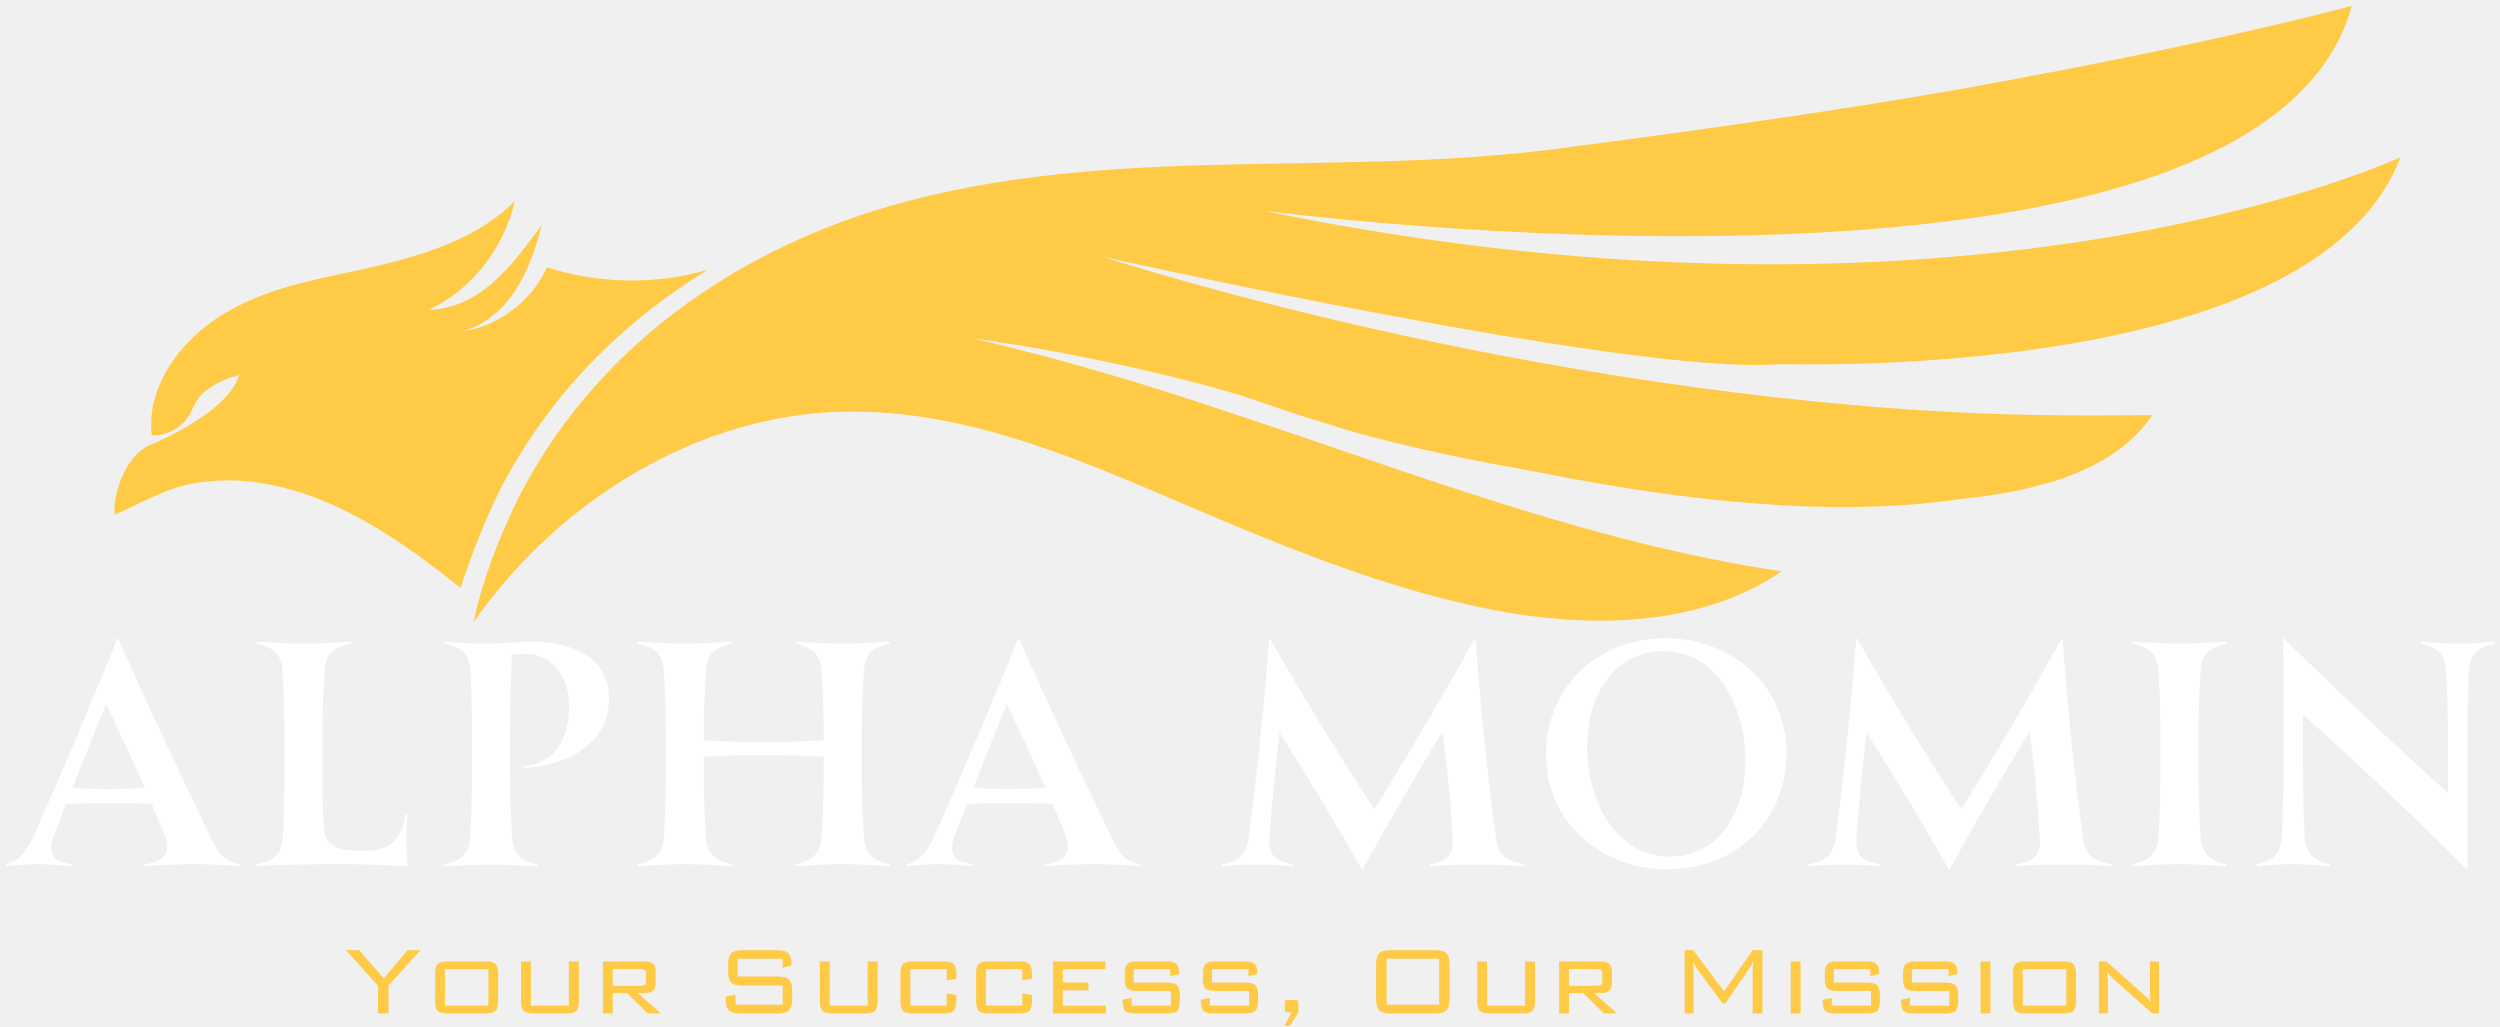
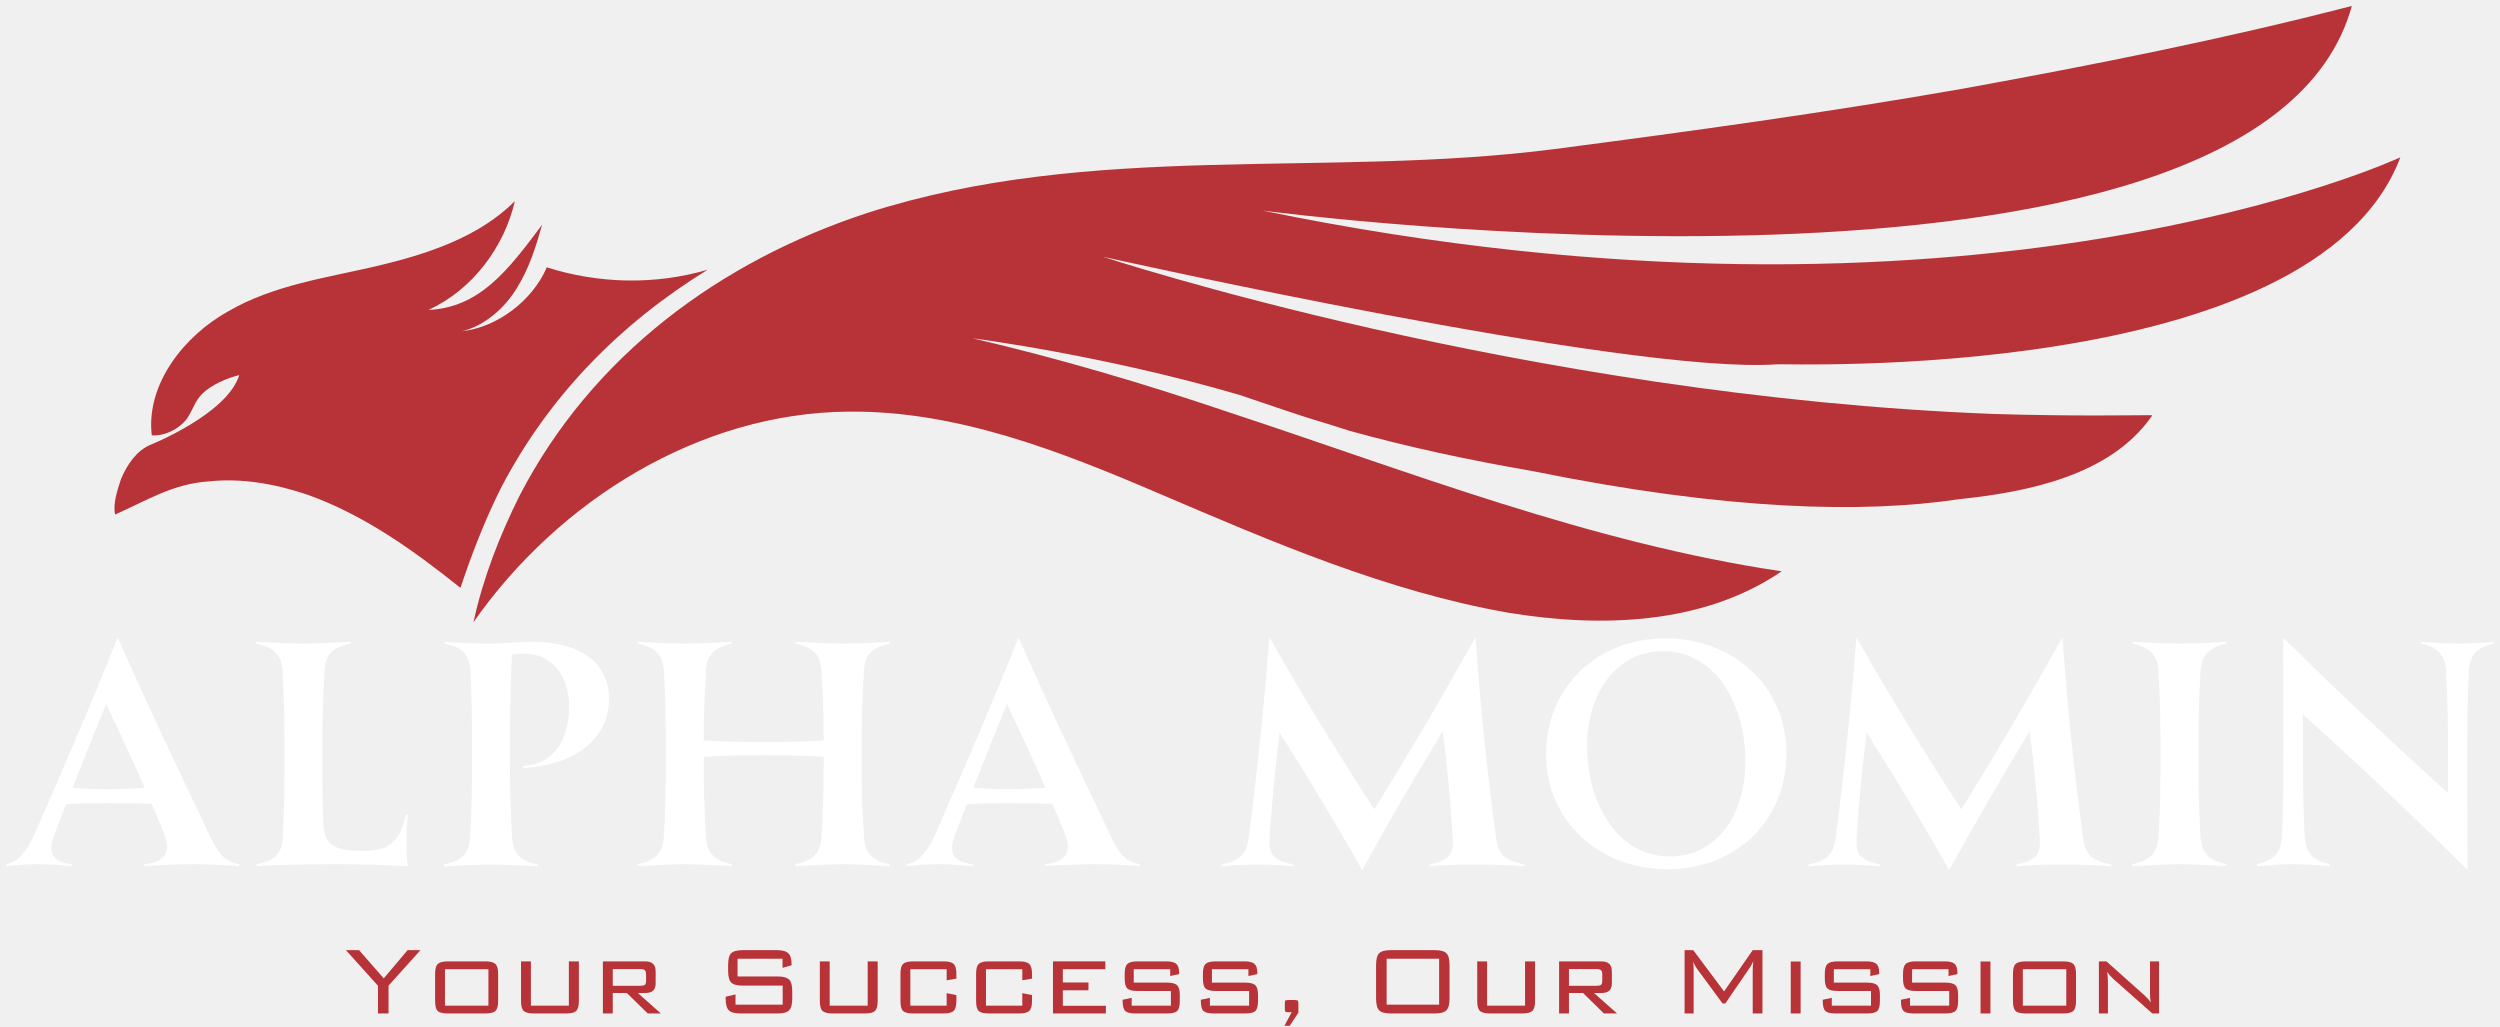
<svg xmlns="http://www.w3.org/2000/svg" width="380" height="156" viewBox="0 0 380 156" fill="none">
  <path d="M31.861 126.96C25.653 113.939 22.757 107.835 17.944 97.023H17.84C14.944 104.46 9.132 118.002 5.194 126.919C3.924 129.752 2.444 131.127 0.944 131.356V131.648C2.257 131.502 3.965 131.356 5.819 131.356C7.319 131.356 9.361 131.502 10.924 131.648V131.356C7.944 131.023 7.194 129.71 8.236 126.919C8.84 125.356 9.424 123.794 10.028 122.231C11.778 122.127 14.049 122.085 16.319 122.085C18.653 122.085 21.111 122.127 23.049 122.169C23.799 123.981 24.528 125.585 25.049 127.002C26.09 129.71 24.799 131.085 21.924 131.356V131.648C24.236 131.46 27.549 131.356 29.632 131.356C31.715 131.356 34.757 131.502 36.361 131.648V131.356C34.028 130.939 33.132 129.669 31.861 126.96ZM16.278 119.96C14.715 119.96 12.632 119.856 11.028 119.752C12.778 115.273 14.528 110.898 16.132 107.023C17.799 110.523 20.069 115.314 22.007 119.752C20.111 119.856 17.944 119.96 16.278 119.96Z" fill="white" />
  <path d="M61.979 123.835L61.688 123.794C60.75 128.189 59.042 129.335 55.021 129.335C52.271 129.335 49.375 129.085 49.188 125.689C49.063 123.606 49 119.898 49 114.606C49 109.106 49.063 106.731 49.334 101.919C49.479 99.544 50.479 98.398 53.271 97.835V97.544C50.896 97.689 48.292 97.835 46.125 97.835C43.979 97.835 41.375 97.689 38.959 97.544V97.835C41.709 98.398 42.792 99.544 42.938 101.96C43.229 106.21 43.229 109.669 43.229 114.606C43.229 119.96 43.229 122.752 43 127.148C42.854 129.898 41.709 130.794 39.021 131.356V131.648C42.229 131.419 48.104 131.356 51.042 131.356C54.167 131.356 57.959 131.419 61.979 131.689C61.688 129.002 61.688 126.439 61.979 123.835Z" fill="white" />
  <path d="M79.552 116.439V116.731C86.323 116.439 92.573 112.939 92.573 106.21C92.573 100.96 88.51 97.544 80.781 97.544C78.51 97.544 76.76 97.835 74.198 97.835C72.552 97.835 69.615 97.752 67.531 97.544V97.835C70.26 98.356 71.365 99.356 71.51 102.106C71.74 106.46 71.74 109.96 71.74 114.648C71.74 119.564 71.74 123.023 71.448 127.294C71.302 129.71 70.219 130.835 67.469 131.419V131.689C69.885 131.544 72.49 131.419 74.635 131.419C76.802 131.419 79.406 131.544 81.781 131.689V131.419C78.99 130.835 77.99 129.71 77.844 127.335C77.573 122.502 77.51 120.148 77.51 114.648C77.51 109.96 77.51 106.544 77.802 99.544C78.51 99.398 79.177 99.356 79.74 99.356C84.01 99.356 86.51 102.856 86.51 107.439C86.51 110.294 85.573 116.023 79.552 116.439Z" fill="white" />
  <path d="M135.239 97.835V97.544C132.885 97.689 130.218 97.835 128.093 97.835C125.906 97.835 123.301 97.689 120.906 97.544V97.835C123.635 98.398 124.739 99.585 124.864 102.002C125.114 105.648 125.197 108.689 125.197 112.523C122.406 112.71 119.614 112.794 116.593 112.794C113.176 112.794 110.051 112.752 106.968 112.523C106.968 108.439 107.072 106.127 107.301 102.002C107.447 99.585 108.447 98.46 111.239 97.835V97.544C108.864 97.689 106.26 97.835 104.093 97.835C101.947 97.835 99.343 97.689 96.927 97.544V97.835C99.677 98.398 100.76 99.585 100.906 102.002C101.197 106.273 101.197 109.669 101.197 114.606C101.197 119.523 101.197 122.939 100.906 127.189C100.76 129.606 99.677 130.794 96.927 131.356V131.648C99.343 131.502 101.947 131.356 104.093 131.356C106.26 131.356 108.864 131.502 111.239 131.648V131.356C108.531 130.794 107.447 129.606 107.301 127.189C107.031 122.564 106.968 120.231 106.968 115.023C109.947 114.835 112.885 114.794 115.885 114.794C119.051 114.794 122.135 114.835 125.197 115.023C125.197 119.71 125.156 123.085 124.864 127.189C124.739 129.606 123.635 130.794 120.906 131.356V131.648C123.301 131.502 125.906 131.356 128.093 131.356C130.218 131.356 132.885 131.502 135.239 131.648V131.356C132.489 130.794 131.447 129.606 131.322 127.189C130.989 122.419 130.989 120.085 130.989 114.606C130.989 109.106 130.989 106.794 131.322 102.002C131.447 99.585 132.447 98.46 135.239 97.835Z" fill="white" />
  <path d="M168.777 126.96C162.569 113.939 159.673 107.835 154.861 97.023H154.756C151.861 104.46 146.048 118.002 142.111 126.919C140.84 129.752 139.361 131.127 137.861 131.356V131.648C139.173 131.502 140.881 131.356 142.736 131.356C144.236 131.356 146.277 131.502 147.84 131.648V131.356C144.861 131.023 144.111 129.71 145.152 126.919C145.756 125.356 146.34 123.794 146.944 122.231C148.694 122.127 150.965 122.085 153.236 122.085C155.569 122.085 158.027 122.127 159.965 122.169C160.715 123.981 161.444 125.585 161.965 127.002C163.006 129.71 161.715 131.085 158.84 131.356V131.648C161.152 131.46 164.465 131.356 166.548 131.356C168.631 131.356 171.673 131.502 173.277 131.648V131.356C170.944 130.939 170.048 129.669 168.777 126.96ZM153.194 119.96C151.631 119.96 149.548 119.856 147.944 119.752C149.694 115.273 151.444 110.898 153.048 107.023C154.715 110.523 156.986 115.314 158.923 119.752C157.027 119.856 154.861 119.96 153.194 119.96Z" fill="white" />
  <path d="M227.411 127.481C226.036 117.294 225.036 107.585 224.286 97.023H224.182C219.349 105.689 214.62 113.794 208.891 123.023C202.411 112.981 197.661 105.169 193.036 97.023H192.932C192.182 106.981 191.078 117.439 189.807 127.294C189.432 130.044 188.391 130.794 185.641 131.419V131.689C187.807 131.46 189.328 131.419 191.036 131.419C192.891 131.419 194.349 131.46 196.578 131.689V131.419C193.495 130.71 192.828 129.939 192.974 127.252C193.349 121.794 193.828 116.877 194.495 111.335C198.891 118.294 203.203 125.398 206.995 132.169H207.099C210.974 125.106 214.953 118.294 219.266 111.189C220.016 116.585 220.495 121.898 220.828 127.439C220.974 130.189 219.932 130.794 217.266 131.419V131.689C219.536 131.419 222.286 131.419 224.328 131.419C226.974 131.419 229.495 131.46 231.724 131.689V131.419C228.911 130.794 227.786 130.085 227.411 127.481Z" fill="white" />
  <path d="M253.447 132.127C264.155 132.127 271.551 124.46 271.551 114.502C271.551 104.377 263.489 97.023 253.176 97.023C242.51 97.023 234.989 104.71 234.989 114.689C234.989 124.773 243.093 132.127 253.447 132.127ZM253.843 130.189C245.697 130.189 241.239 121.898 241.239 113.419C241.239 105.231 245.78 98.981 252.801 98.981C260.947 98.981 265.301 107.314 265.301 115.689C265.301 124.064 260.801 130.189 253.843 130.189Z" fill="white" />
  <path d="M316.637 127.481C315.262 117.294 314.262 107.585 313.512 97.023H313.407C308.574 105.689 303.845 113.794 298.116 123.023C291.637 112.981 286.887 105.169 282.262 97.023H282.157C281.407 106.981 280.303 117.439 279.032 127.294C278.657 130.044 277.616 130.794 274.866 131.419V131.689C277.032 131.46 278.553 131.419 280.262 131.419C282.116 131.419 283.574 131.46 285.803 131.689V131.419C282.72 130.71 282.053 129.939 282.199 127.252C282.574 121.794 283.053 116.877 283.72 111.335C288.116 118.294 292.428 125.398 296.22 132.169H296.324C300.199 125.106 304.178 118.294 308.491 111.189C309.241 116.585 309.72 121.898 310.053 127.439C310.199 130.189 309.157 130.794 306.491 131.419V131.689C308.762 131.419 311.512 131.419 313.553 131.419C316.199 131.419 318.72 131.46 320.949 131.689V131.419C318.137 130.794 317.012 130.085 316.637 127.481Z" fill="white" />
  <path d="M338.422 97.835V97.544C336.047 97.689 333.443 97.835 331.277 97.835C329.131 97.835 326.527 97.689 324.11 97.544V97.835C326.86 98.398 327.943 99.585 328.089 102.002C328.381 106.273 328.381 109.669 328.381 114.606C328.381 119.523 328.381 122.939 328.089 127.189C327.943 129.606 326.86 130.794 324.11 131.356V131.648C326.527 131.502 329.131 131.356 331.277 131.356C333.443 131.356 336.047 131.502 338.422 131.648V131.356C335.714 130.794 334.631 129.606 334.485 127.189C334.214 122.419 334.152 120.085 334.152 114.606C334.152 109.106 334.214 106.794 334.485 102.002C334.631 99.585 335.631 98.46 338.422 97.835Z" fill="white" />
  <path d="M373.595 97.835C372.033 97.835 370.429 97.752 368.012 97.544V97.835C370.387 98.398 371.658 99.356 371.804 102.044C371.991 105.648 372.095 108.689 372.095 113.377V120.564C363.804 113.044 355.47 105.231 347.137 97.023H347.033C347.095 102.481 347.095 108.814 347.095 114.273C347.095 119.523 347.033 123.085 346.845 127.189C346.699 129.856 345.429 130.794 343.054 131.356V131.648C345.429 131.46 346.845 131.356 348.408 131.356C349.929 131.356 351.679 131.46 354.095 131.648V131.356C351.72 130.794 350.449 129.856 350.304 127.106C350.116 123.023 350.033 119.481 350.033 114.231V108.585C358.595 116.252 366.887 124.127 374.97 132.127H375.074C375.033 126.148 375.033 119.564 375.033 113.752C375.033 108.919 375.074 105.689 375.262 102.002C375.408 99.356 376.679 98.398 379.054 97.835V97.544C376.679 97.752 375.158 97.835 373.595 97.835Z" fill="white" />
  <mask id="mask0_1_154" style="mask-type:luminance" maskUnits="userSpaceOnUse" x="17" y="30" width="91" height="60">
    <path d="M17.135 30H107.667V90H17.135V30Z" fill="white" />
  </mask>
  <g mask="url(#mask0_1_154)">
-     <path d="M76.104 74.255C83.474 60.052 94.443 49.083 107.568 40.995C99.656 43.333 91.026 43.151 83.115 40.635C80.958 45.667 75.568 49.802 70.172 50.344C73.588 49.625 76.823 46.745 78.62 43.693C80.422 40.812 81.5 37.396 82.396 34.161C77.182 41.172 72.87 46.745 65.135 47.109C71.792 44.052 76.646 37.578 78.26 30.568C72.688 36.141 64.776 38.656 57.224 40.453C49.495 42.25 41.583 43.333 34.75 47.286C27.922 51.062 22.167 58.432 23.068 66.167C25.042 66.344 27.562 65.089 28.641 63.286C29.536 61.849 29.719 60.594 31.338 59.333C32.953 58.073 35.292 57.177 37.271 56.818L36.37 56.995C34.573 62.927 22.885 67.604 22.885 67.604C20.729 68.5 19.292 70.662 18.391 72.818C17.854 74.438 17.135 76.594 17.495 78.214C22.349 76.052 26.302 73.537 31.698 73.177C36.729 72.635 41.766 73.537 46.62 75.156C55.25 78.208 62.802 83.604 69.99 89.359C71.609 84.505 73.588 79.292 76.104 74.255Z" fill="#FFCB46" />
+     <path d="M76.104 74.255C83.474 60.052 94.443 49.083 107.568 40.995C99.656 43.333 91.026 43.151 83.115 40.635C80.958 45.667 75.568 49.802 70.172 50.344C73.588 49.625 76.823 46.745 78.62 43.693C80.422 40.812 81.5 37.396 82.396 34.161C77.182 41.172 72.87 46.745 65.135 47.109C71.792 44.052 76.646 37.578 78.26 30.568C72.688 36.141 64.776 38.656 57.224 40.453C49.495 42.25 41.583 43.333 34.75 47.286C27.922 51.062 22.167 58.432 23.068 66.167C25.042 66.344 27.562 65.089 28.641 63.286C29.536 61.849 29.719 60.594 31.338 59.333C32.953 58.073 35.292 57.177 37.271 56.818L36.37 56.995C34.573 62.927 22.885 67.604 22.885 67.604C20.729 68.5 19.292 70.662 18.391 72.818C17.854 74.438 17.135 76.594 17.495 78.214C22.349 76.052 26.302 73.537 31.698 73.177C36.729 72.635 41.766 73.537 46.62 75.156C55.25 78.208 62.802 83.604 69.99 89.359C71.609 84.505 73.588 79.292 76.104 74.255Z" fill="#B83338" />
  </g>
-   <path d="M364.854 23.912C364.854 23.912 299.948 54.297 191.891 32.005C191.891 32.005 343.458 52.141 357.479 0.901C338.063 5.932 318.104 9.891 298.328 13.484C277.833 17.083 256.974 19.958 236.302 22.656C201.422 27.151 166 21.396 131.839 32.365C109.365 39.734 89.948 54.12 78.979 75.333C75.927 81.448 73.406 87.922 71.969 94.573C84.917 76.052 106.313 62.75 128.964 62.568C145.323 62.391 160.969 68.5 176.068 74.974C193.328 82.344 210.771 89.896 229.286 93.135C243.49 95.469 258.953 94.932 270.818 86.838C241.693 82.526 214.365 71.74 186.5 62.568C173.734 58.255 160.969 54.479 147.844 51.422C147.844 51.422 167.62 53.938 188.474 60.052C192.792 61.49 197.286 63.109 201.599 64.365C202.677 64.724 203.938 65.088 205.016 65.448C214.005 67.963 223.354 69.943 232.703 71.557C262.729 77.672 283.406 78.031 297.786 75.875C308.219 74.797 320.625 72.276 326.917 63.469C327.094 63.286 327.094 63.109 327.094 63.109C326.734 63.109 326.557 63.109 326.198 63.109C323.677 63.109 315.229 63.286 303.182 62.927C231.807 60.229 167.62 39.016 167.62 39.016C167.62 39.016 247.625 56.995 270.099 55.375C270.458 55.198 351.729 58.615 364.854 23.912Z" fill="#FFCB46" />
-   <path d="M57.453 154.045V149.837L52.578 144.42H54.578L58.328 148.712L61.953 144.42H63.911L59.057 149.816V154.045H57.453Z" fill="#FFCB46" />
-   <path d="M67.636 152.857H74.24V147.316H67.636V152.857ZM66.136 148.003C66.136 147.284 66.266 146.79 66.532 146.524C66.808 146.264 67.323 146.128 68.073 146.128H73.782C74.532 146.128 75.037 146.264 75.302 146.524C75.579 146.79 75.719 147.284 75.719 148.003V152.17C75.719 152.894 75.584 153.389 75.323 153.649C75.058 153.915 74.542 154.045 73.782 154.045H68.073C67.308 154.045 66.792 153.92 66.532 153.67C66.266 153.409 66.136 152.909 66.136 152.17V148.003Z" fill="#FFCB46" />
-   <path d="M80.695 146.128V152.857H86.466V146.128H87.987V152.17C87.987 152.909 87.846 153.409 87.57 153.67C87.305 153.92 86.799 154.045 86.049 154.045H81.133C80.383 154.045 79.867 153.915 79.591 153.649C79.325 153.389 79.195 152.894 79.195 152.17V146.128H80.695Z" fill="#FFCB46" />
-   <path d="M97.347 147.295H93.139V149.837H97.347C97.68 149.837 97.899 149.79 98.014 149.691C98.139 149.581 98.201 149.368 98.201 149.045V148.087C98.201 147.795 98.139 147.597 98.014 147.482C97.889 147.357 97.665 147.295 97.347 147.295ZM91.639 154.045V146.128H97.993C98.587 146.128 99.014 146.253 99.264 146.503C99.524 146.743 99.659 147.128 99.659 147.67V149.441C99.659 149.972 99.524 150.352 99.264 150.587C99.014 150.826 98.587 150.941 97.993 150.941H96.951L100.451 154.045H98.451L95.284 150.941H93.139V154.045H91.639Z" fill="#FFCB46" />
-   <path d="M118.945 145.732H112.111V148.42H118.195C119.039 148.42 119.622 148.581 119.945 148.899C120.262 149.206 120.424 149.805 120.424 150.691V151.774C120.424 152.649 120.262 153.248 119.945 153.566C119.637 153.889 119.054 154.045 118.195 154.045H112.57C111.695 154.045 111.096 153.889 110.778 153.566C110.455 153.248 110.299 152.649 110.299 151.774V151.503L111.799 151.149V152.712H118.966V149.816H112.924C112.049 149.816 111.45 149.659 111.132 149.337C110.825 149.019 110.674 148.415 110.674 147.524V146.691C110.674 145.805 110.825 145.206 111.132 144.899C111.45 144.581 112.049 144.42 112.924 144.42H118.049C118.908 144.42 119.497 144.581 119.82 144.899C120.153 145.206 120.32 145.748 120.32 146.524V146.732L118.945 147.107V145.732Z" fill="#FFCB46" />
-   <path d="M126.115 146.128V152.857H131.886V146.128H133.407V152.17C133.407 152.909 133.266 153.409 132.99 153.67C132.724 153.92 132.219 154.045 131.469 154.045H126.553C125.803 154.045 125.287 153.915 125.011 153.649C124.745 153.389 124.615 152.894 124.615 152.17V146.128H126.115Z" fill="#FFCB46" />
-   <path d="M143.892 147.316H138.371V152.857H143.892V150.962L145.371 151.253V152.17C145.371 152.894 145.23 153.389 144.954 153.649C144.689 153.915 144.184 154.045 143.434 154.045H138.788C138.038 154.045 137.527 153.92 137.267 153.67C137.001 153.42 136.871 152.92 136.871 152.17V148.003C136.871 147.269 137.001 146.774 137.267 146.524C137.527 146.264 138.038 146.128 138.788 146.128H143.434C144.184 146.128 144.689 146.264 144.954 146.524C145.23 146.79 145.371 147.284 145.371 148.003V148.753L143.892 149.003V147.316Z" fill="#FFCB46" />
-   <path d="M155.388 147.316H149.867V152.857H155.388V150.962L156.867 151.253V152.17C156.867 152.894 156.727 153.389 156.451 153.649C156.185 153.915 155.68 154.045 154.93 154.045H150.284C149.534 154.045 149.024 153.92 148.763 153.67C148.498 153.42 148.367 152.92 148.367 152.17V148.003C148.367 147.269 148.498 146.774 148.763 146.524C149.024 146.264 149.534 146.128 150.284 146.128H154.93C155.68 146.128 156.185 146.264 156.451 146.524C156.727 146.79 156.867 147.284 156.867 148.003V148.753L155.388 149.003V147.316Z" fill="#FFCB46" />
-   <path d="M160.051 154.045V146.128H168.009V147.316H161.551V149.337H165.447V150.524H161.551V152.878H168.093V154.045H160.051Z" fill="#FFCB46" />
-   <path d="M177.87 147.316H172.329V149.357H177.391C178.141 149.357 178.647 149.493 178.912 149.753C179.188 150.003 179.329 150.498 179.329 151.232V152.17C179.329 152.909 179.193 153.409 178.933 153.67C178.667 153.92 178.152 154.045 177.391 154.045H172.579C171.829 154.045 171.313 153.92 171.037 153.67C170.772 153.409 170.641 152.909 170.641 152.17V151.962L172.016 151.67V152.857H177.975V150.628H172.891C172.141 150.628 171.626 150.503 171.35 150.253C171.084 149.993 170.954 149.493 170.954 148.753V148.003C170.954 147.284 171.084 146.79 171.35 146.524C171.626 146.264 172.141 146.128 172.891 146.128H177.287C178.022 146.128 178.527 146.264 178.808 146.524C179.084 146.774 179.225 147.222 179.225 147.857V148.066L177.87 148.357V147.316Z" fill="#FFCB46" />
-   <path d="M189.758 147.316H184.217V149.357H189.279C190.029 149.357 190.534 149.493 190.8 149.753C191.076 150.003 191.217 150.498 191.217 151.232V152.17C191.217 152.909 191.081 153.409 190.821 153.67C190.555 153.92 190.04 154.045 189.279 154.045H184.467C183.717 154.045 183.201 153.92 182.925 153.67C182.659 153.409 182.529 152.909 182.529 152.17V151.962L183.904 151.67V152.857H189.863V150.628H184.779C184.029 150.628 183.514 150.503 183.238 150.253C182.972 149.993 182.842 149.493 182.842 148.753V148.003C182.842 147.284 182.972 146.79 183.238 146.524C183.514 146.264 184.029 146.128 184.779 146.128H189.175C189.909 146.128 190.415 146.264 190.696 146.524C190.972 146.774 191.113 147.222 191.113 147.857V148.066L189.758 148.357V147.316Z" fill="#FFCB46" />
-   <path d="M196.792 152.003C197.052 152.003 197.214 152.04 197.271 152.107C197.323 152.165 197.355 152.295 197.355 152.503V153.92L196.042 155.92H195.23L196.334 153.857H195.688C195.532 153.857 195.427 153.826 195.375 153.753C195.318 153.685 195.292 153.555 195.292 153.357V152.503C195.292 152.284 195.318 152.144 195.375 152.087C195.427 152.034 195.589 152.003 195.855 152.003H196.792Z" fill="#FFCB46" />
-   <path d="M210.769 152.712H218.748V145.732H210.769V152.712ZM209.164 146.691C209.164 145.816 209.316 145.222 209.623 144.899C209.941 144.581 210.539 144.42 211.414 144.42H218.081C218.956 144.42 219.545 144.581 219.852 144.899C220.17 145.206 220.331 145.805 220.331 146.691V151.774C220.331 152.649 220.17 153.248 219.852 153.566C219.545 153.889 218.956 154.045 218.081 154.045H211.414C210.539 154.045 209.941 153.889 209.623 153.566C209.316 153.248 209.164 152.649 209.164 151.774V146.691Z" fill="#FFCB46" />
-   <path d="M226.037 146.128V152.857H231.808V146.128H233.329V152.17C233.329 152.909 233.188 153.409 232.912 153.67C232.646 153.92 232.141 154.045 231.391 154.045H226.475C225.725 154.045 225.209 153.915 224.933 153.649C224.667 153.389 224.537 152.894 224.537 152.17V146.128H226.037Z" fill="#FFCB46" />
-   <path d="M242.689 147.295H238.481V149.837H242.689C243.022 149.837 243.241 149.79 243.356 149.691C243.481 149.581 243.543 149.368 243.543 149.045V148.087C243.543 147.795 243.481 147.597 243.356 147.482C243.231 147.357 243.007 147.295 242.689 147.295ZM236.981 154.045V146.128H243.335C243.929 146.128 244.356 146.253 244.606 146.503C244.866 146.743 245.002 147.128 245.002 147.67V149.441C245.002 149.972 244.866 150.352 244.606 150.587C244.356 150.826 243.929 150.941 243.335 150.941H242.293L245.793 154.045H243.793L240.627 150.941H238.481V154.045H236.981Z" fill="#FFCB46" />
-   <path d="M257.349 146.128C257.375 146.326 257.396 146.524 257.412 146.732C257.422 146.941 257.433 147.212 257.433 147.545V154.045H256.058V144.42H257.37L262.058 150.691L266.412 144.42H267.891V154.045H266.412V147.545C266.412 147.462 266.417 147.248 266.433 146.899C266.459 146.555 266.479 146.295 266.495 146.128C266.37 146.378 266.256 146.597 266.162 146.774C266.078 146.941 265.995 147.076 265.912 147.17L262.245 152.524H261.828L257.995 147.316C257.995 147.316 257.979 147.295 257.953 147.253C257.672 146.868 257.474 146.493 257.349 146.128Z" fill="#FFCB46" />
-   <path d="M273.693 154.045H272.193V146.149H273.693V154.045Z" fill="#FFCB46" />
-   <path d="M284.288 147.316H278.746V149.357H283.808C284.558 149.357 285.064 149.493 285.329 149.753C285.605 150.003 285.746 150.498 285.746 151.232V152.17C285.746 152.909 285.611 153.409 285.35 153.67C285.085 153.92 284.569 154.045 283.808 154.045H278.996C278.246 154.045 277.73 153.92 277.454 153.67C277.189 153.409 277.058 152.909 277.058 152.17V151.962L278.433 151.67V152.857H284.392V150.628H279.308C278.558 150.628 278.043 150.503 277.767 150.253C277.501 149.993 277.371 149.493 277.371 148.753V148.003C277.371 147.284 277.501 146.79 277.767 146.524C278.043 146.264 278.558 146.128 279.308 146.128H283.704C284.439 146.128 284.944 146.264 285.225 146.524C285.501 146.774 285.642 147.222 285.642 147.857V148.066L284.288 148.357V147.316Z" fill="#FFCB46" />
-   <path d="M296.175 147.316H290.634V149.357H295.696C296.446 149.357 296.951 149.493 297.217 149.753C297.493 150.003 297.634 150.498 297.634 151.232V152.17C297.634 152.909 297.498 153.409 297.238 153.67C296.972 153.92 296.457 154.045 295.696 154.045H290.884C290.134 154.045 289.618 153.92 289.342 153.67C289.076 153.409 288.946 152.909 288.946 152.17V151.962L290.321 151.67V152.857H296.28V150.628H291.196C290.446 150.628 289.931 150.503 289.655 150.253C289.389 149.993 289.259 149.493 289.259 148.753V148.003C289.259 147.284 289.389 146.79 289.655 146.524C289.931 146.264 290.446 146.128 291.196 146.128H295.592C296.326 146.128 296.832 146.264 297.113 146.524C297.389 146.774 297.53 147.222 297.53 147.857V148.066L296.175 148.357V147.316Z" fill="#FFCB46" />
-   <path d="M302.543 154.045H301.043V146.149H302.543V154.045Z" fill="#FFCB46" />
-   <path d="M307.471 152.857H314.075V147.316H307.471V152.857ZM305.971 148.003C305.971 147.284 306.101 146.79 306.367 146.524C306.643 146.264 307.158 146.128 307.908 146.128H313.617C314.367 146.128 314.872 146.264 315.137 146.524C315.413 146.79 315.554 147.284 315.554 148.003V152.17C315.554 152.894 315.419 153.389 315.158 153.649C314.893 153.915 314.377 154.045 313.617 154.045H307.908C307.143 154.045 306.627 153.92 306.367 153.67C306.101 153.409 305.971 152.909 305.971 152.17V148.003Z" fill="#FFCB46" />
-   <path d="M320.301 147.712C320.327 147.951 320.348 148.185 320.363 148.42C320.389 148.659 320.405 148.894 320.405 149.128V154.045H319.03V146.128H320.176L325.967 151.295C326.144 151.451 326.311 151.618 326.467 151.795C326.618 151.962 326.769 152.159 326.926 152.378C326.884 152.144 326.848 151.909 326.822 151.67C326.806 151.42 326.801 151.165 326.801 150.899V146.128H328.176V154.045H327.155L321.217 148.795C321.019 148.602 320.848 148.42 320.697 148.253C320.54 148.076 320.41 147.894 320.301 147.712Z" fill="#FFCB46" />
+   <path d="M364.854 23.912C364.854 23.912 299.948 54.297 191.891 32.005C191.891 32.005 343.458 52.141 357.479 0.901C338.063 5.932 318.104 9.891 298.328 13.484C277.833 17.083 256.974 19.958 236.302 22.656C201.422 27.151 166 21.396 131.839 32.365C109.365 39.734 89.948 54.12 78.979 75.333C75.927 81.448 73.406 87.922 71.969 94.573C84.917 76.052 106.313 62.75 128.964 62.568C145.323 62.391 160.969 68.5 176.068 74.974C193.328 82.344 210.771 89.896 229.286 93.135C243.49 95.469 258.953 94.932 270.818 86.838C241.693 82.526 214.365 71.74 186.5 62.568C173.734 58.255 160.969 54.479 147.844 51.422C147.844 51.422 167.62 53.938 188.474 60.052C192.792 61.49 197.286 63.109 201.599 64.365C202.677 64.724 203.938 65.088 205.016 65.448C214.005 67.963 223.354 69.943 232.703 71.557C262.729 77.672 283.406 78.031 297.786 75.875C308.219 74.797 320.625 72.276 326.917 63.469C327.094 63.286 327.094 63.109 327.094 63.109C326.734 63.109 326.557 63.109 326.198 63.109C323.677 63.109 315.229 63.286 303.182 62.927C231.807 60.229 167.62 39.016 167.62 39.016C167.62 39.016 247.625 56.995 270.099 55.375C270.458 55.198 351.729 58.615 364.854 23.912Z" fill="#B83338" />
+   <path d="M57.453 154.045V149.837L52.578 144.42H54.578L58.328 148.712L61.953 144.42H63.911L59.057 149.816V154.045H57.453Z" fill="#B83338" />
+   <path d="M67.636 152.857H74.24V147.316H67.636V152.857ZM66.136 148.003C66.136 147.284 66.266 146.79 66.532 146.524C66.808 146.264 67.323 146.128 68.073 146.128H73.782C74.532 146.128 75.037 146.264 75.302 146.524C75.579 146.79 75.719 147.284 75.719 148.003V152.17C75.719 152.894 75.584 153.389 75.323 153.649C75.058 153.915 74.542 154.045 73.782 154.045H68.073C67.308 154.045 66.792 153.92 66.532 153.67C66.266 153.409 66.136 152.909 66.136 152.17V148.003Z" fill="#B83338" />
+   <path d="M80.695 146.128V152.857H86.466V146.128H87.987V152.17C87.987 152.909 87.846 153.409 87.57 153.67C87.305 153.92 86.799 154.045 86.049 154.045H81.133C80.383 154.045 79.867 153.915 79.591 153.649C79.325 153.389 79.195 152.894 79.195 152.17V146.128H80.695Z" fill="#B83338" />
+   <path d="M97.347 147.295H93.139V149.837H97.347C97.68 149.837 97.899 149.79 98.014 149.691C98.139 149.581 98.201 149.368 98.201 149.045V148.087C98.201 147.795 98.139 147.597 98.014 147.482C97.889 147.357 97.665 147.295 97.347 147.295ZM91.639 154.045V146.128H97.993C98.587 146.128 99.014 146.253 99.264 146.503C99.524 146.743 99.659 147.128 99.659 147.67V149.441C99.659 149.972 99.524 150.352 99.264 150.587C99.014 150.826 98.587 150.941 97.993 150.941H96.951L100.451 154.045H98.451L95.284 150.941H93.139V154.045H91.639Z" fill="#B83338" />
+   <path d="M118.945 145.732H112.111V148.42H118.195C119.039 148.42 119.622 148.581 119.945 148.899C120.262 149.206 120.424 149.805 120.424 150.691V151.774C120.424 152.649 120.262 153.248 119.945 153.566C119.637 153.889 119.054 154.045 118.195 154.045H112.57C111.695 154.045 111.096 153.889 110.778 153.566C110.455 153.248 110.299 152.649 110.299 151.774V151.503L111.799 151.149V152.712H118.966V149.816H112.924C112.049 149.816 111.45 149.659 111.132 149.337C110.825 149.019 110.674 148.415 110.674 147.524V146.691C110.674 145.805 110.825 145.206 111.132 144.899C111.45 144.581 112.049 144.42 112.924 144.42H118.049C118.908 144.42 119.497 144.581 119.82 144.899C120.153 145.206 120.32 145.748 120.32 146.524V146.732L118.945 147.107V145.732Z" fill="#B83338" />
+   <path d="M126.115 146.128V152.857H131.886V146.128H133.407V152.17C133.407 152.909 133.266 153.409 132.99 153.67C132.724 153.92 132.219 154.045 131.469 154.045H126.553C125.803 154.045 125.287 153.915 125.011 153.649C124.745 153.389 124.615 152.894 124.615 152.17V146.128H126.115Z" fill="#B83338" />
+   <path d="M143.892 147.316H138.371V152.857H143.892V150.962L145.371 151.253V152.17C145.371 152.894 145.23 153.389 144.954 153.649C144.689 153.915 144.184 154.045 143.434 154.045H138.788C138.038 154.045 137.527 153.92 137.267 153.67C137.001 153.42 136.871 152.92 136.871 152.17V148.003C136.871 147.269 137.001 146.774 137.267 146.524C137.527 146.264 138.038 146.128 138.788 146.128H143.434C144.184 146.128 144.689 146.264 144.954 146.524C145.23 146.79 145.371 147.284 145.371 148.003V148.753L143.892 149.003V147.316Z" fill="#B83338" />
+   <path d="M155.388 147.316H149.867V152.857H155.388V150.962L156.867 151.253V152.17C156.867 152.894 156.727 153.389 156.451 153.649C156.185 153.915 155.68 154.045 154.93 154.045H150.284C149.534 154.045 149.024 153.92 148.763 153.67C148.498 153.42 148.367 152.92 148.367 152.17V148.003C148.367 147.269 148.498 146.774 148.763 146.524C149.024 146.264 149.534 146.128 150.284 146.128H154.93C155.68 146.128 156.185 146.264 156.451 146.524C156.727 146.79 156.867 147.284 156.867 148.003V148.753L155.388 149.003V147.316Z" fill="#B83338" />
+   <path d="M160.051 154.045V146.128H168.009V147.316H161.551V149.337H165.447V150.524H161.551V152.878H168.093V154.045H160.051Z" fill="#B83338" />
+   <path d="M177.87 147.316H172.329V149.357H177.391C178.141 149.357 178.647 149.493 178.912 149.753C179.188 150.003 179.329 150.498 179.329 151.232V152.17C179.329 152.909 179.193 153.409 178.933 153.67C178.667 153.92 178.152 154.045 177.391 154.045H172.579C171.829 154.045 171.313 153.92 171.037 153.67C170.772 153.409 170.641 152.909 170.641 152.17V151.962L172.016 151.67V152.857H177.975V150.628H172.891C172.141 150.628 171.626 150.503 171.35 150.253C171.084 149.993 170.954 149.493 170.954 148.753V148.003C170.954 147.284 171.084 146.79 171.35 146.524C171.626 146.264 172.141 146.128 172.891 146.128H177.287C178.022 146.128 178.527 146.264 178.808 146.524C179.084 146.774 179.225 147.222 179.225 147.857V148.066L177.87 148.357V147.316Z" fill="#B83338" />
+   <path d="M189.758 147.316H184.217V149.357H189.279C190.029 149.357 190.534 149.493 190.8 149.753C191.076 150.003 191.217 150.498 191.217 151.232V152.17C191.217 152.909 191.081 153.409 190.821 153.67C190.555 153.92 190.04 154.045 189.279 154.045H184.467C183.717 154.045 183.201 153.92 182.925 153.67C182.659 153.409 182.529 152.909 182.529 152.17V151.962L183.904 151.67V152.857H189.863V150.628H184.779C184.029 150.628 183.514 150.503 183.238 150.253C182.972 149.993 182.842 149.493 182.842 148.753V148.003C182.842 147.284 182.972 146.79 183.238 146.524C183.514 146.264 184.029 146.128 184.779 146.128H189.175C189.909 146.128 190.415 146.264 190.696 146.524C190.972 146.774 191.113 147.222 191.113 147.857V148.066L189.758 148.357V147.316Z" fill="#B83338" />
+   <path d="M196.792 152.003C197.052 152.003 197.214 152.04 197.271 152.107C197.323 152.165 197.355 152.295 197.355 152.503V153.92L196.042 155.92H195.23L196.334 153.857H195.688C195.532 153.857 195.427 153.826 195.375 153.753C195.318 153.685 195.292 153.555 195.292 153.357V152.503C195.292 152.284 195.318 152.144 195.375 152.087C195.427 152.034 195.589 152.003 195.855 152.003H196.792Z" fill="#B83338" />
+   <path d="M210.769 152.712H218.748V145.732H210.769V152.712ZM209.164 146.691C209.164 145.816 209.316 145.222 209.623 144.899C209.941 144.581 210.539 144.42 211.414 144.42H218.081C218.956 144.42 219.545 144.581 219.852 144.899C220.17 145.206 220.331 145.805 220.331 146.691V151.774C220.331 152.649 220.17 153.248 219.852 153.566C219.545 153.889 218.956 154.045 218.081 154.045H211.414C210.539 154.045 209.941 153.889 209.623 153.566C209.316 153.248 209.164 152.649 209.164 151.774V146.691Z" fill="#B83338" />
+   <path d="M226.037 146.128V152.857H231.808V146.128H233.329V152.17C233.329 152.909 233.188 153.409 232.912 153.67C232.646 153.92 232.141 154.045 231.391 154.045H226.475C225.725 154.045 225.209 153.915 224.933 153.649C224.667 153.389 224.537 152.894 224.537 152.17V146.128H226.037Z" fill="#B83338" />
+   <path d="M242.689 147.295H238.481V149.837H242.689C243.022 149.837 243.241 149.79 243.356 149.691C243.481 149.581 243.543 149.368 243.543 149.045V148.087C243.543 147.795 243.481 147.597 243.356 147.482C243.231 147.357 243.007 147.295 242.689 147.295ZM236.981 154.045V146.128H243.335C243.929 146.128 244.356 146.253 244.606 146.503C244.866 146.743 245.002 147.128 245.002 147.67V149.441C245.002 149.972 244.866 150.352 244.606 150.587C244.356 150.826 243.929 150.941 243.335 150.941H242.293L245.793 154.045H243.793L240.627 150.941H238.481V154.045H236.981Z" fill="#B83338" />
+   <path d="M257.349 146.128C257.375 146.326 257.396 146.524 257.412 146.732C257.422 146.941 257.433 147.212 257.433 147.545V154.045H256.058V144.42H257.37L262.058 150.691L266.412 144.42H267.891V154.045H266.412V147.545C266.412 147.462 266.417 147.248 266.433 146.899C266.459 146.555 266.479 146.295 266.495 146.128C266.37 146.378 266.256 146.597 266.162 146.774C266.078 146.941 265.995 147.076 265.912 147.17L262.245 152.524H261.828L257.995 147.316C257.995 147.316 257.979 147.295 257.953 147.253C257.672 146.868 257.474 146.493 257.349 146.128Z" fill="#B83338" />
+   <path d="M273.693 154.045H272.193V146.149H273.693V154.045Z" fill="#B83338" />
+   <path d="M284.288 147.316H278.746V149.357H283.808C284.558 149.357 285.064 149.493 285.329 149.753C285.605 150.003 285.746 150.498 285.746 151.232V152.17C285.746 152.909 285.611 153.409 285.35 153.67C285.085 153.92 284.569 154.045 283.808 154.045H278.996C278.246 154.045 277.73 153.92 277.454 153.67C277.189 153.409 277.058 152.909 277.058 152.17V151.962L278.433 151.67V152.857H284.392V150.628H279.308C278.558 150.628 278.043 150.503 277.767 150.253C277.501 149.993 277.371 149.493 277.371 148.753V148.003C277.371 147.284 277.501 146.79 277.767 146.524C278.043 146.264 278.558 146.128 279.308 146.128H283.704C284.439 146.128 284.944 146.264 285.225 146.524C285.501 146.774 285.642 147.222 285.642 147.857V148.066L284.288 148.357V147.316Z" fill="#B83338" />
+   <path d="M296.175 147.316H290.634V149.357H295.696C296.446 149.357 296.951 149.493 297.217 149.753C297.493 150.003 297.634 150.498 297.634 151.232V152.17C297.634 152.909 297.498 153.409 297.238 153.67C296.972 153.92 296.457 154.045 295.696 154.045H290.884C290.134 154.045 289.618 153.92 289.342 153.67C289.076 153.409 288.946 152.909 288.946 152.17V151.962L290.321 151.67V152.857H296.28V150.628H291.196C290.446 150.628 289.931 150.503 289.655 150.253C289.389 149.993 289.259 149.493 289.259 148.753V148.003C289.259 147.284 289.389 146.79 289.655 146.524C289.931 146.264 290.446 146.128 291.196 146.128H295.592C296.326 146.128 296.832 146.264 297.113 146.524C297.389 146.774 297.53 147.222 297.53 147.857V148.066L296.175 148.357V147.316Z" fill="#B83338" />
+   <path d="M302.543 154.045H301.043V146.149H302.543V154.045Z" fill="#B83338" />
+   <path d="M307.471 152.857H314.075V147.316H307.471V152.857ZM305.971 148.003C305.971 147.284 306.101 146.79 306.367 146.524C306.643 146.264 307.158 146.128 307.908 146.128H313.617C314.367 146.128 314.872 146.264 315.137 146.524C315.413 146.79 315.554 147.284 315.554 148.003V152.17C315.554 152.894 315.419 153.389 315.158 153.649C314.893 153.915 314.377 154.045 313.617 154.045H307.908C307.143 154.045 306.627 153.92 306.367 153.67C306.101 153.409 305.971 152.909 305.971 152.17V148.003Z" fill="#B83338" />
+   <path d="M320.301 147.712C320.327 147.951 320.348 148.185 320.363 148.42C320.389 148.659 320.405 148.894 320.405 149.128V154.045H319.03V146.128H320.176L325.967 151.295C326.144 151.451 326.311 151.618 326.467 151.795C326.618 151.962 326.769 152.159 326.926 152.378C326.884 152.144 326.848 151.909 326.822 151.67C326.806 151.42 326.801 151.165 326.801 150.899V146.128H328.176V154.045H327.155L321.217 148.795C321.019 148.602 320.848 148.42 320.697 148.253C320.54 148.076 320.41 147.894 320.301 147.712Z" fill="#B83338" />
</svg>
